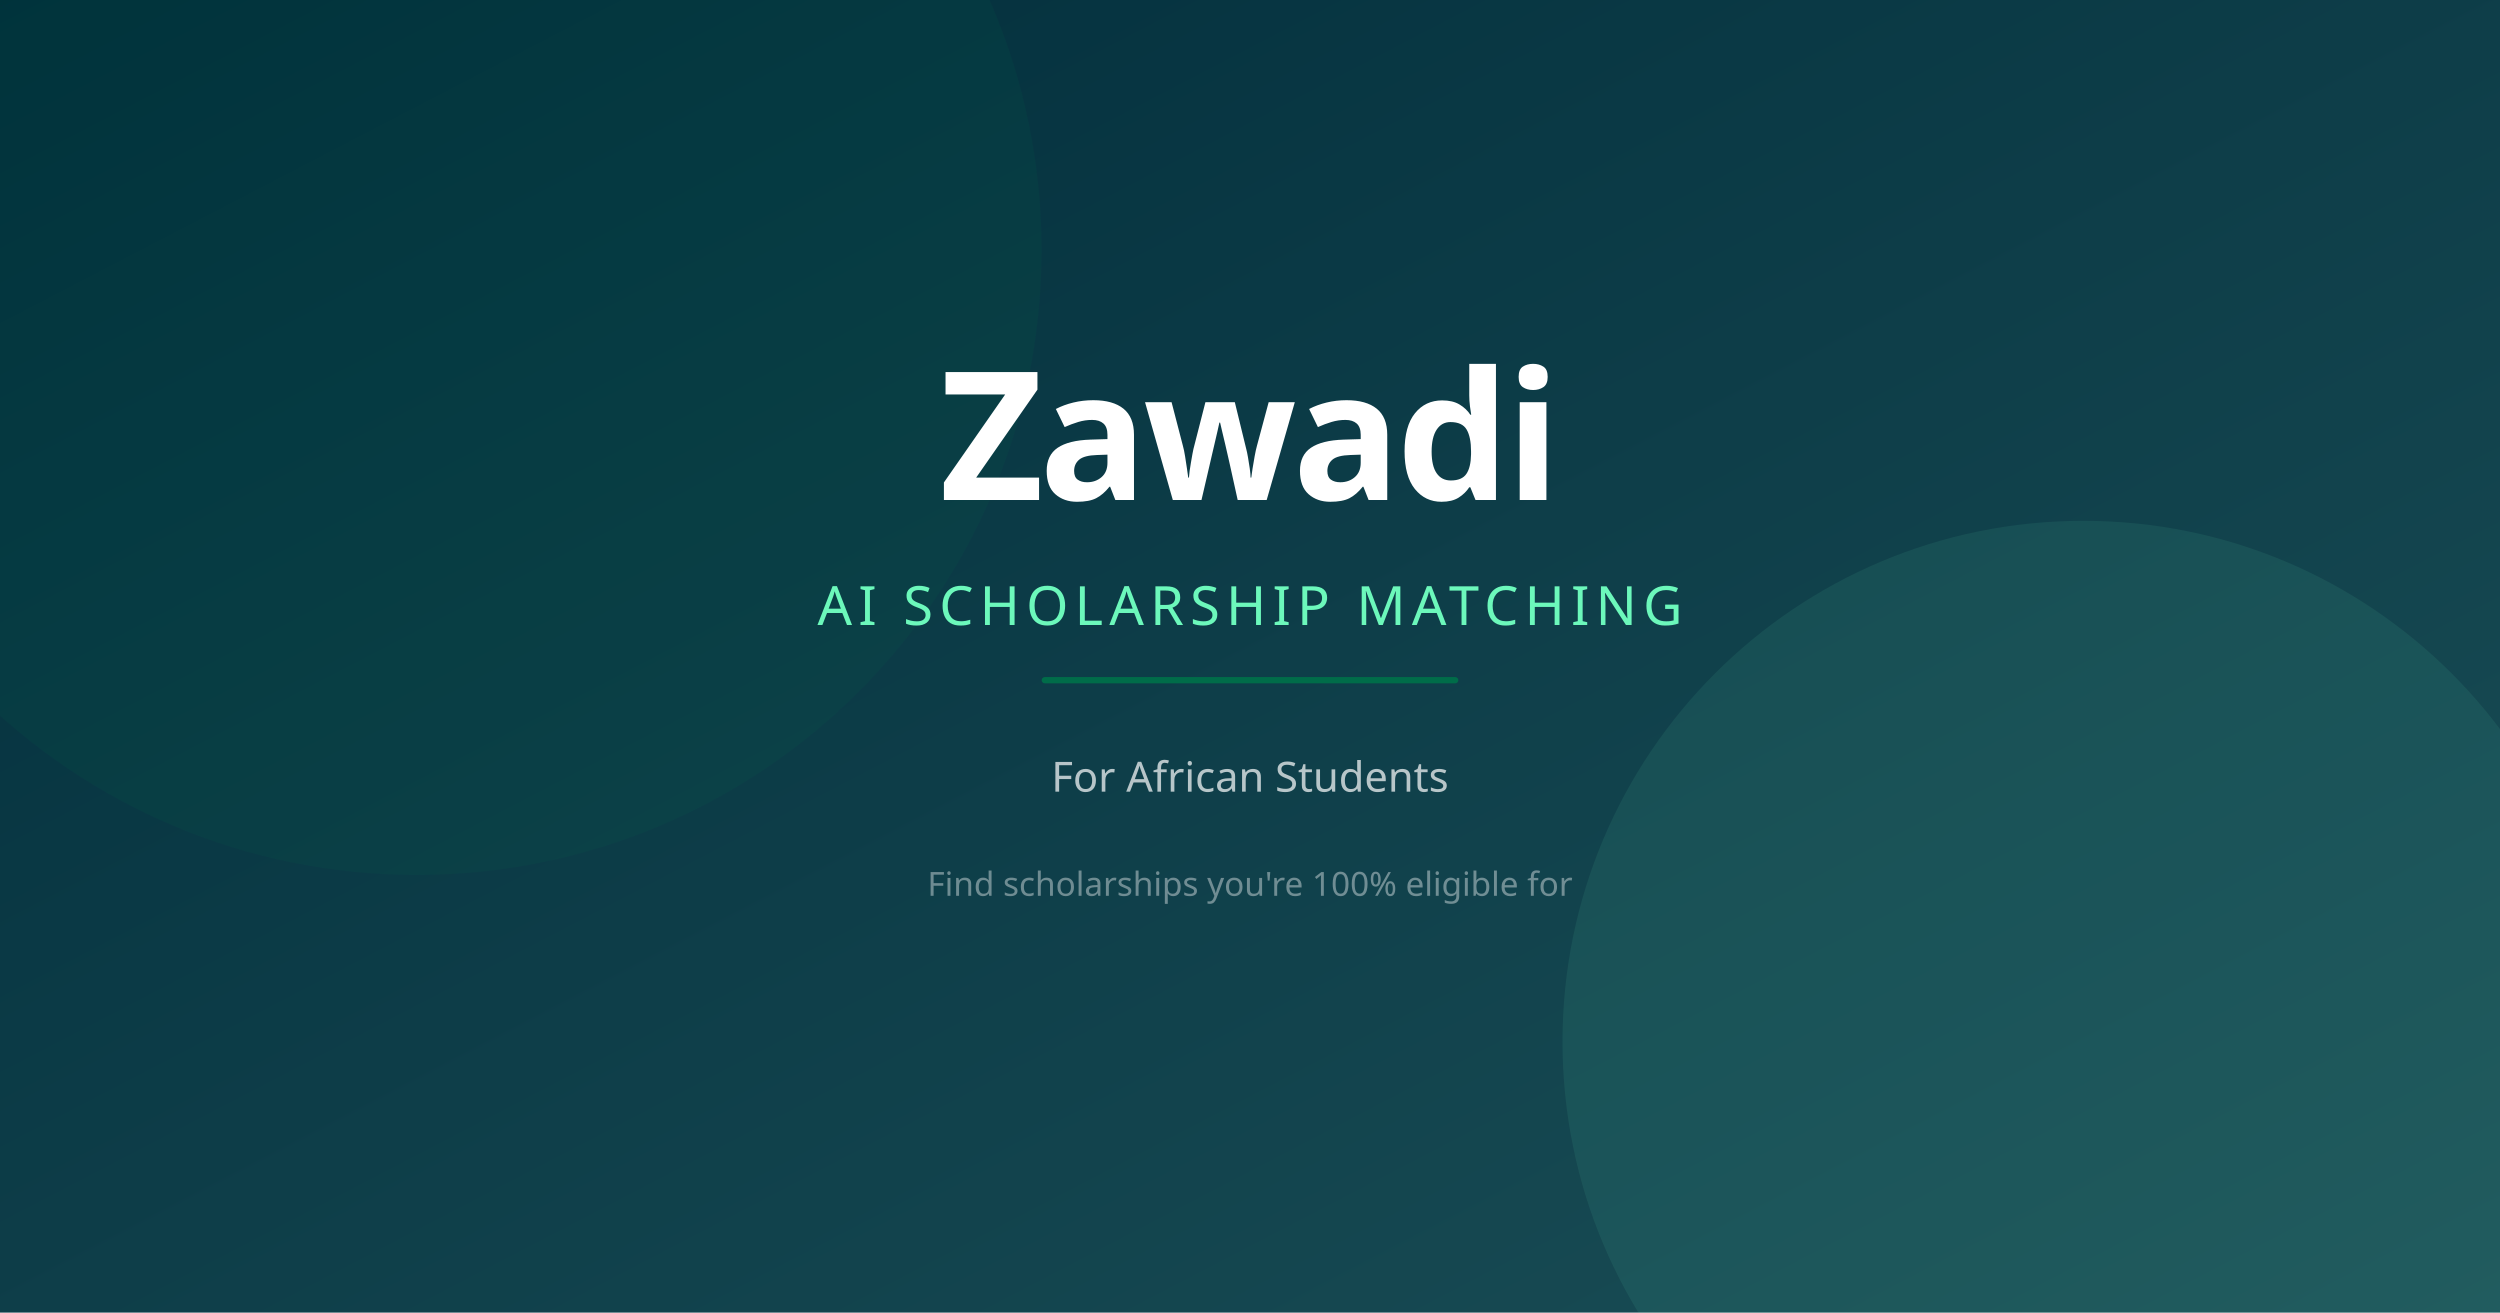
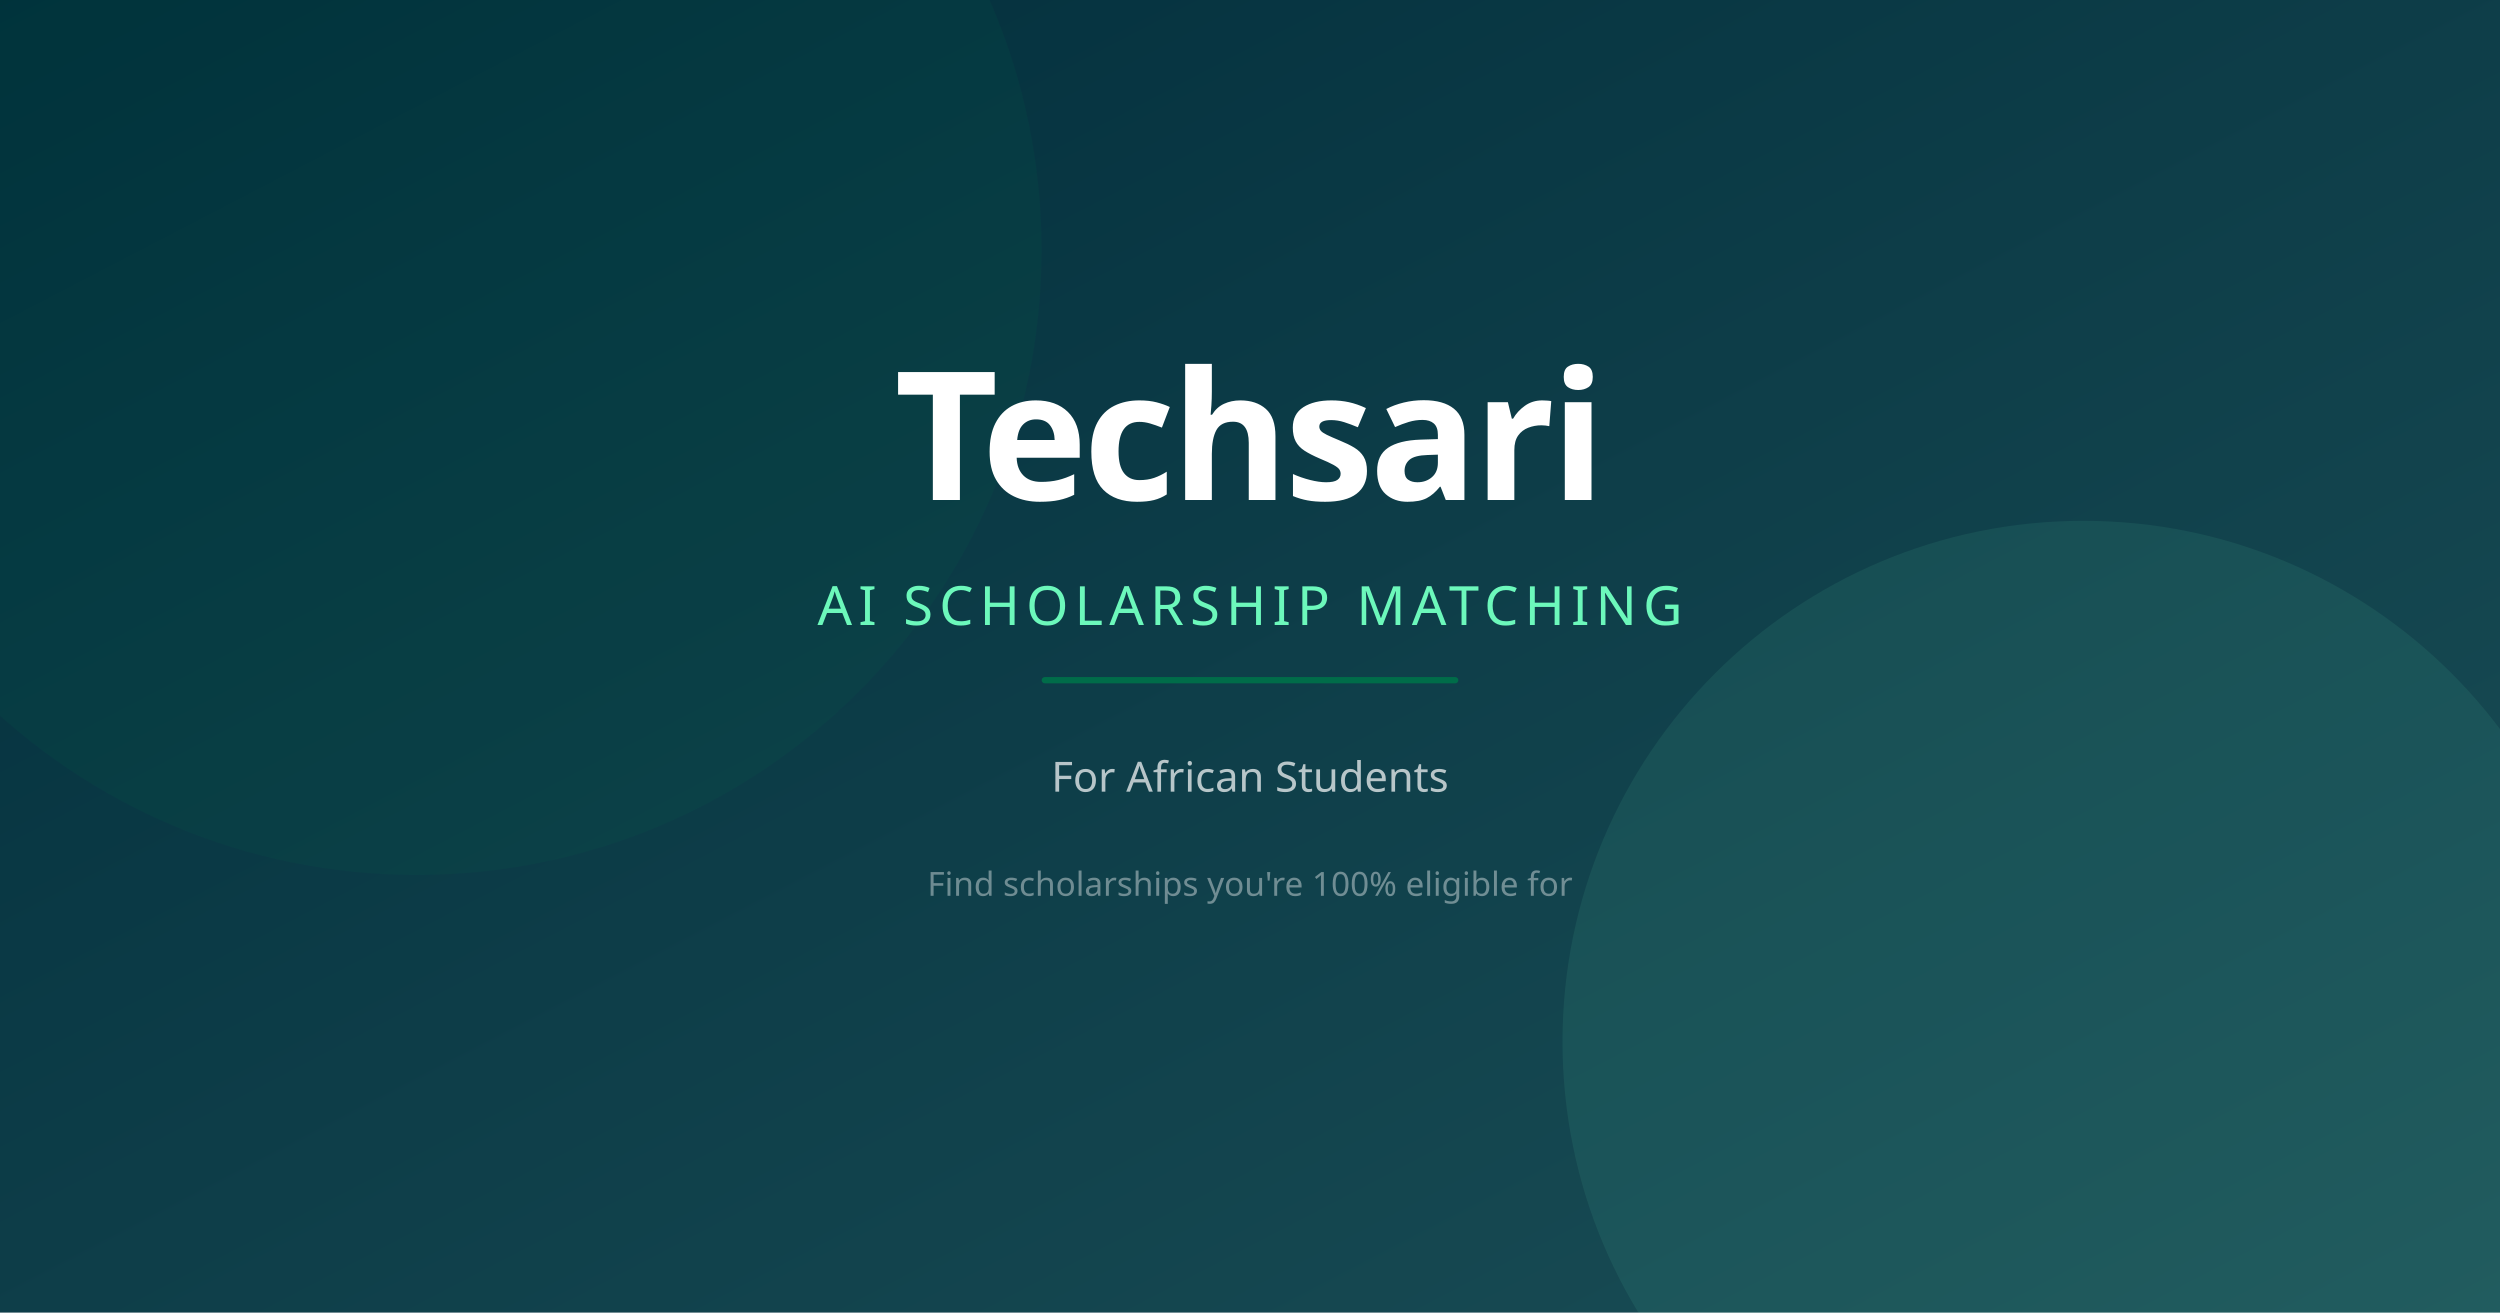
<svg xmlns="http://www.w3.org/2000/svg" width="1200" height="630">
  <rect width="1200" height="630" fill="#001736" />
  <rect x="0" y="0" width="1200" height="630" fill="url(#grad)" opacity="0.25" />
  <defs>
    <linearGradient id="grad" x1="0" y1="0" x2="1" y2="1">
      <stop offset="0%" stop-color="#006c49" />
      <stop offset="100%" stop-color="#6cf8bb" />
    </linearGradient>
  </defs>
  <circle cx="200" cy="120" r="300" fill="#006c49" opacity="0.1" />
  <circle cx="1000" cy="500" r="250" fill="#6cf8bb" opacity="0.08" />
-   <text x="600" y="240" font-family="system-ui, sans-serif" font-size="86" font-weight="900" fill="white" text-anchor="middle" letter-spacing="-2">Zawadi</text>
+   <text x="600" y="240" font-family="system-ui, sans-serif" font-size="86" font-weight="900" fill="white" text-anchor="middle" letter-spacing="-2">Techsari</text>
  <text x="600" y="300" font-family="system-ui, sans-serif" font-size="26" fill="#6cf8bb" text-anchor="middle" letter-spacing="3" font-weight="400">AI SCHOLARSHIP MATCHING</text>
  <rect x="500" y="325" width="200" height="3" rx="1.5" fill="#006c49" />
  <text x="600" y="380" font-family="system-ui, sans-serif" font-size="20" fill="rgba(255,255,255,0.7)" text-anchor="middle">For African Students</text>
  <text x="600" y="430" font-family="system-ui, sans-serif" font-size="16" fill="rgba(255,255,255,0.4)" text-anchor="middle">Find scholarships you're 100% eligible for</text>
</svg>
